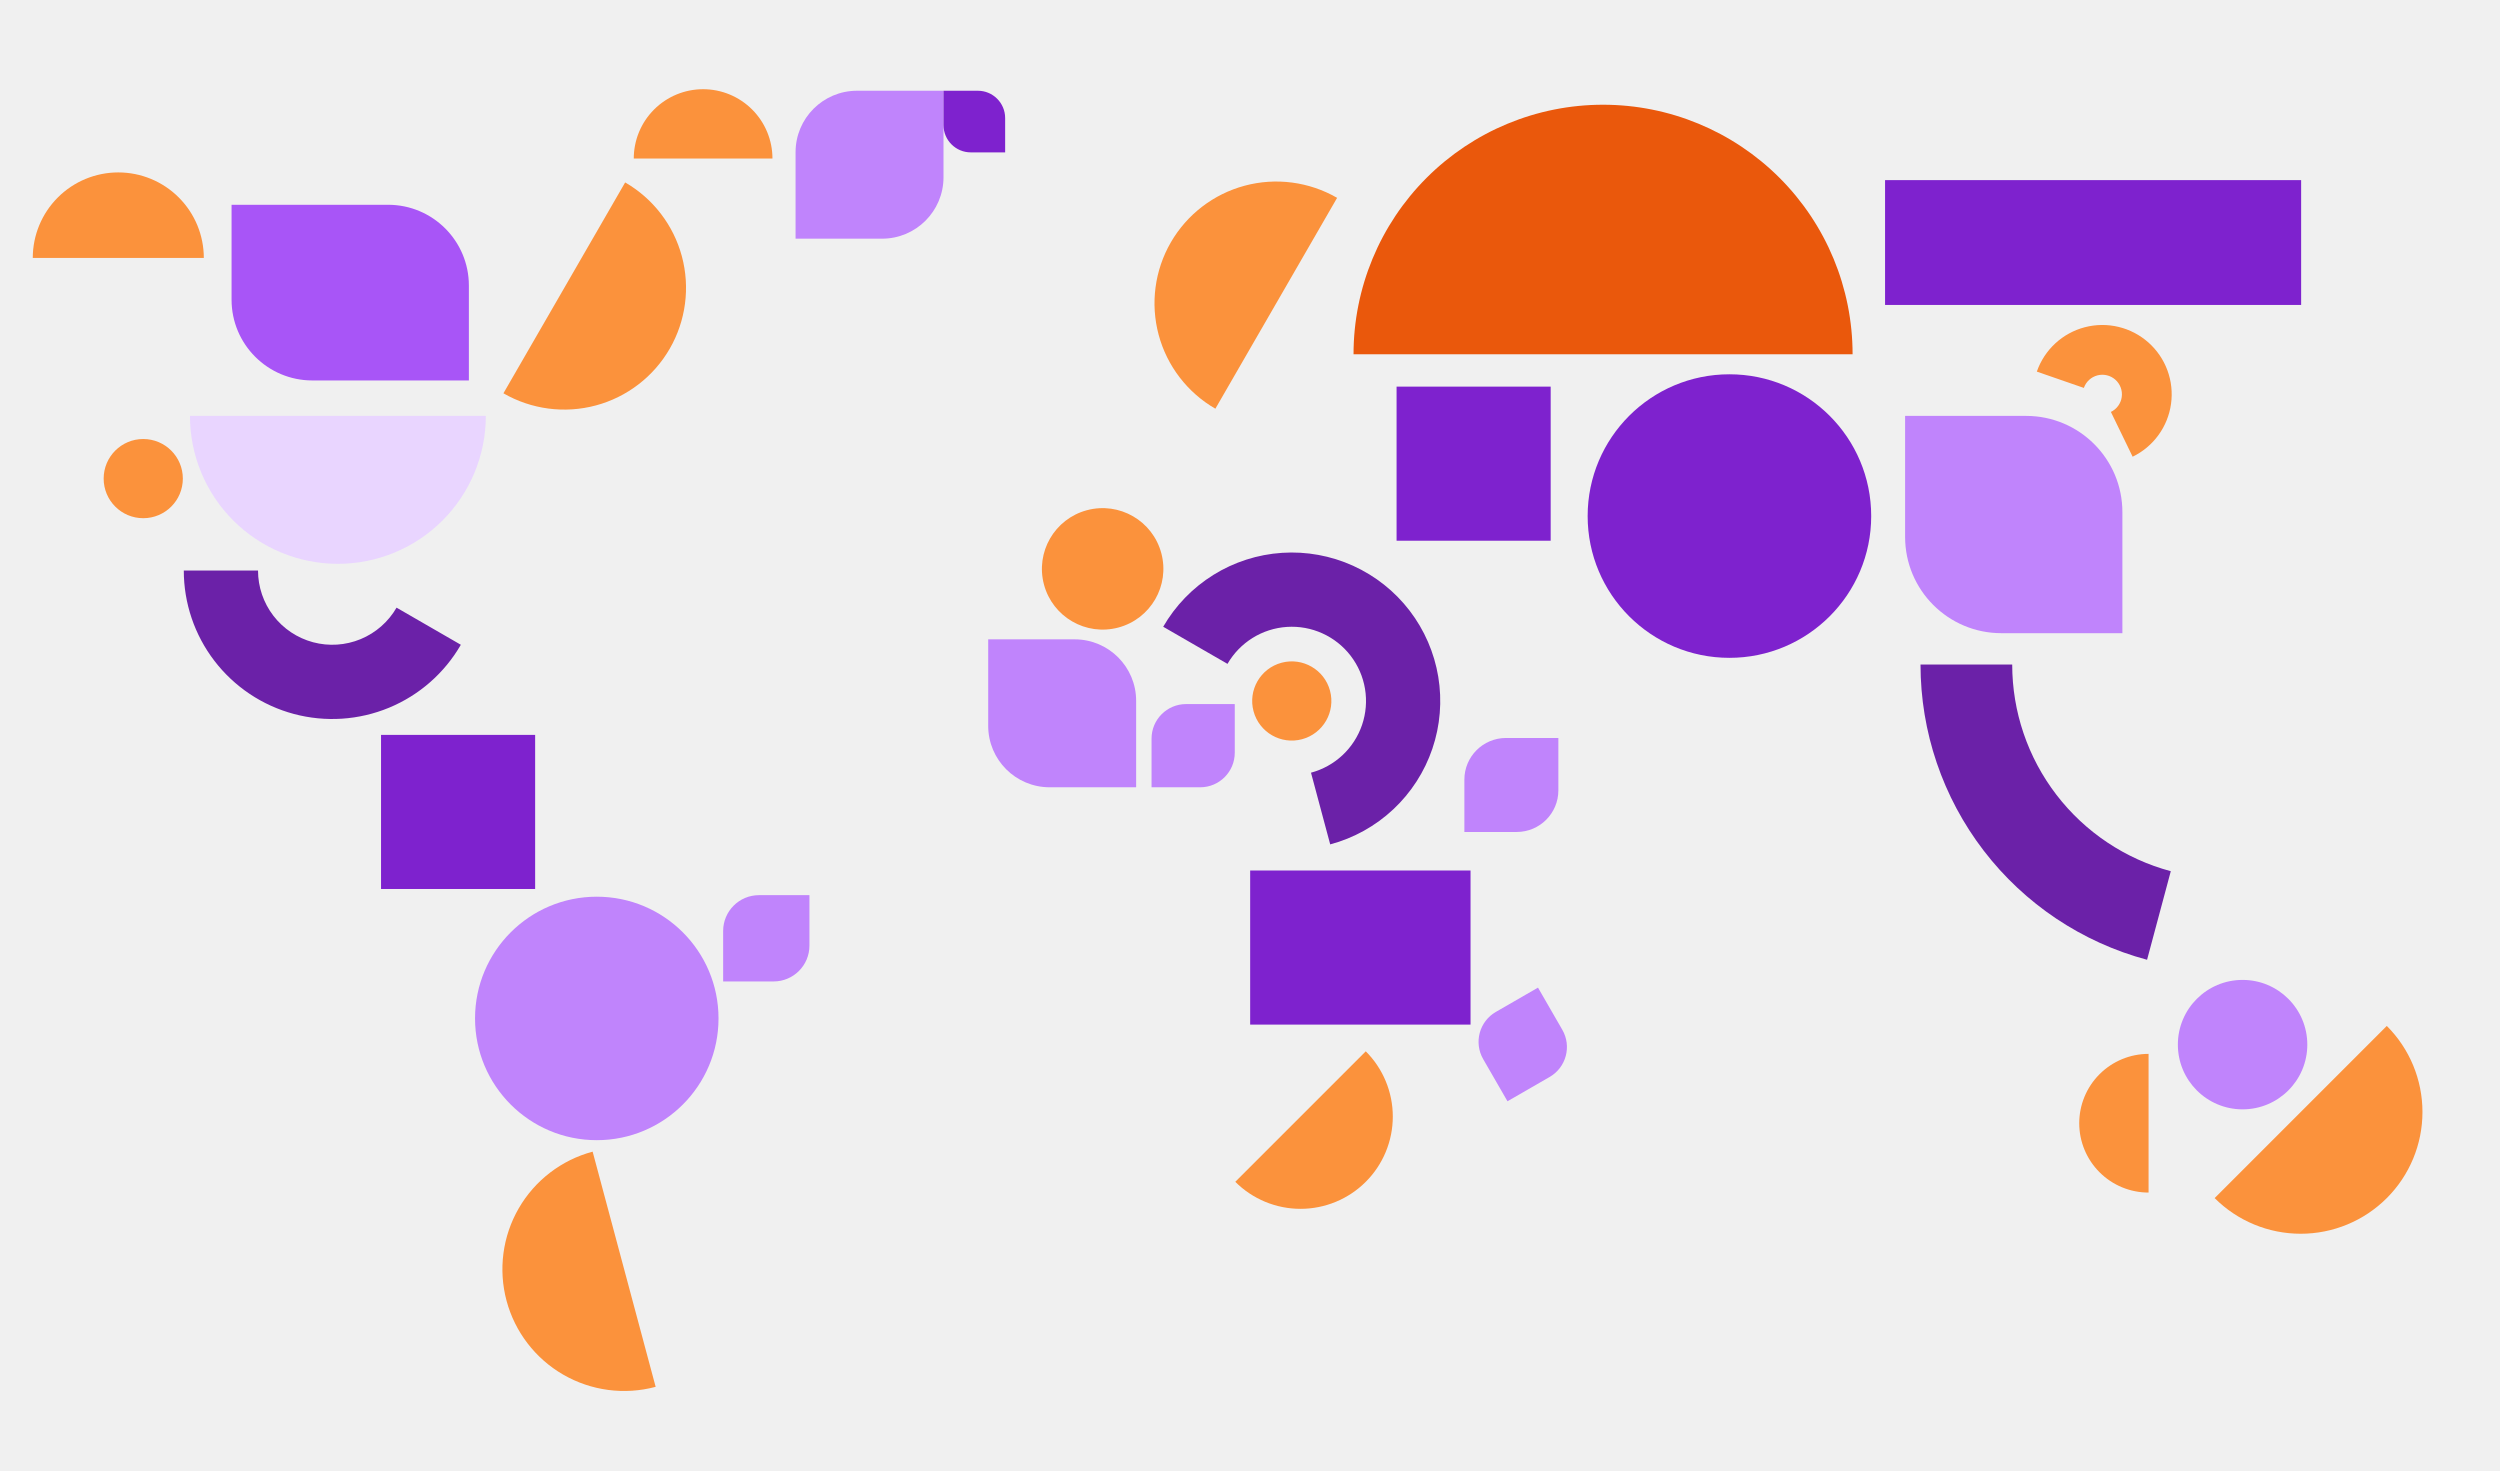
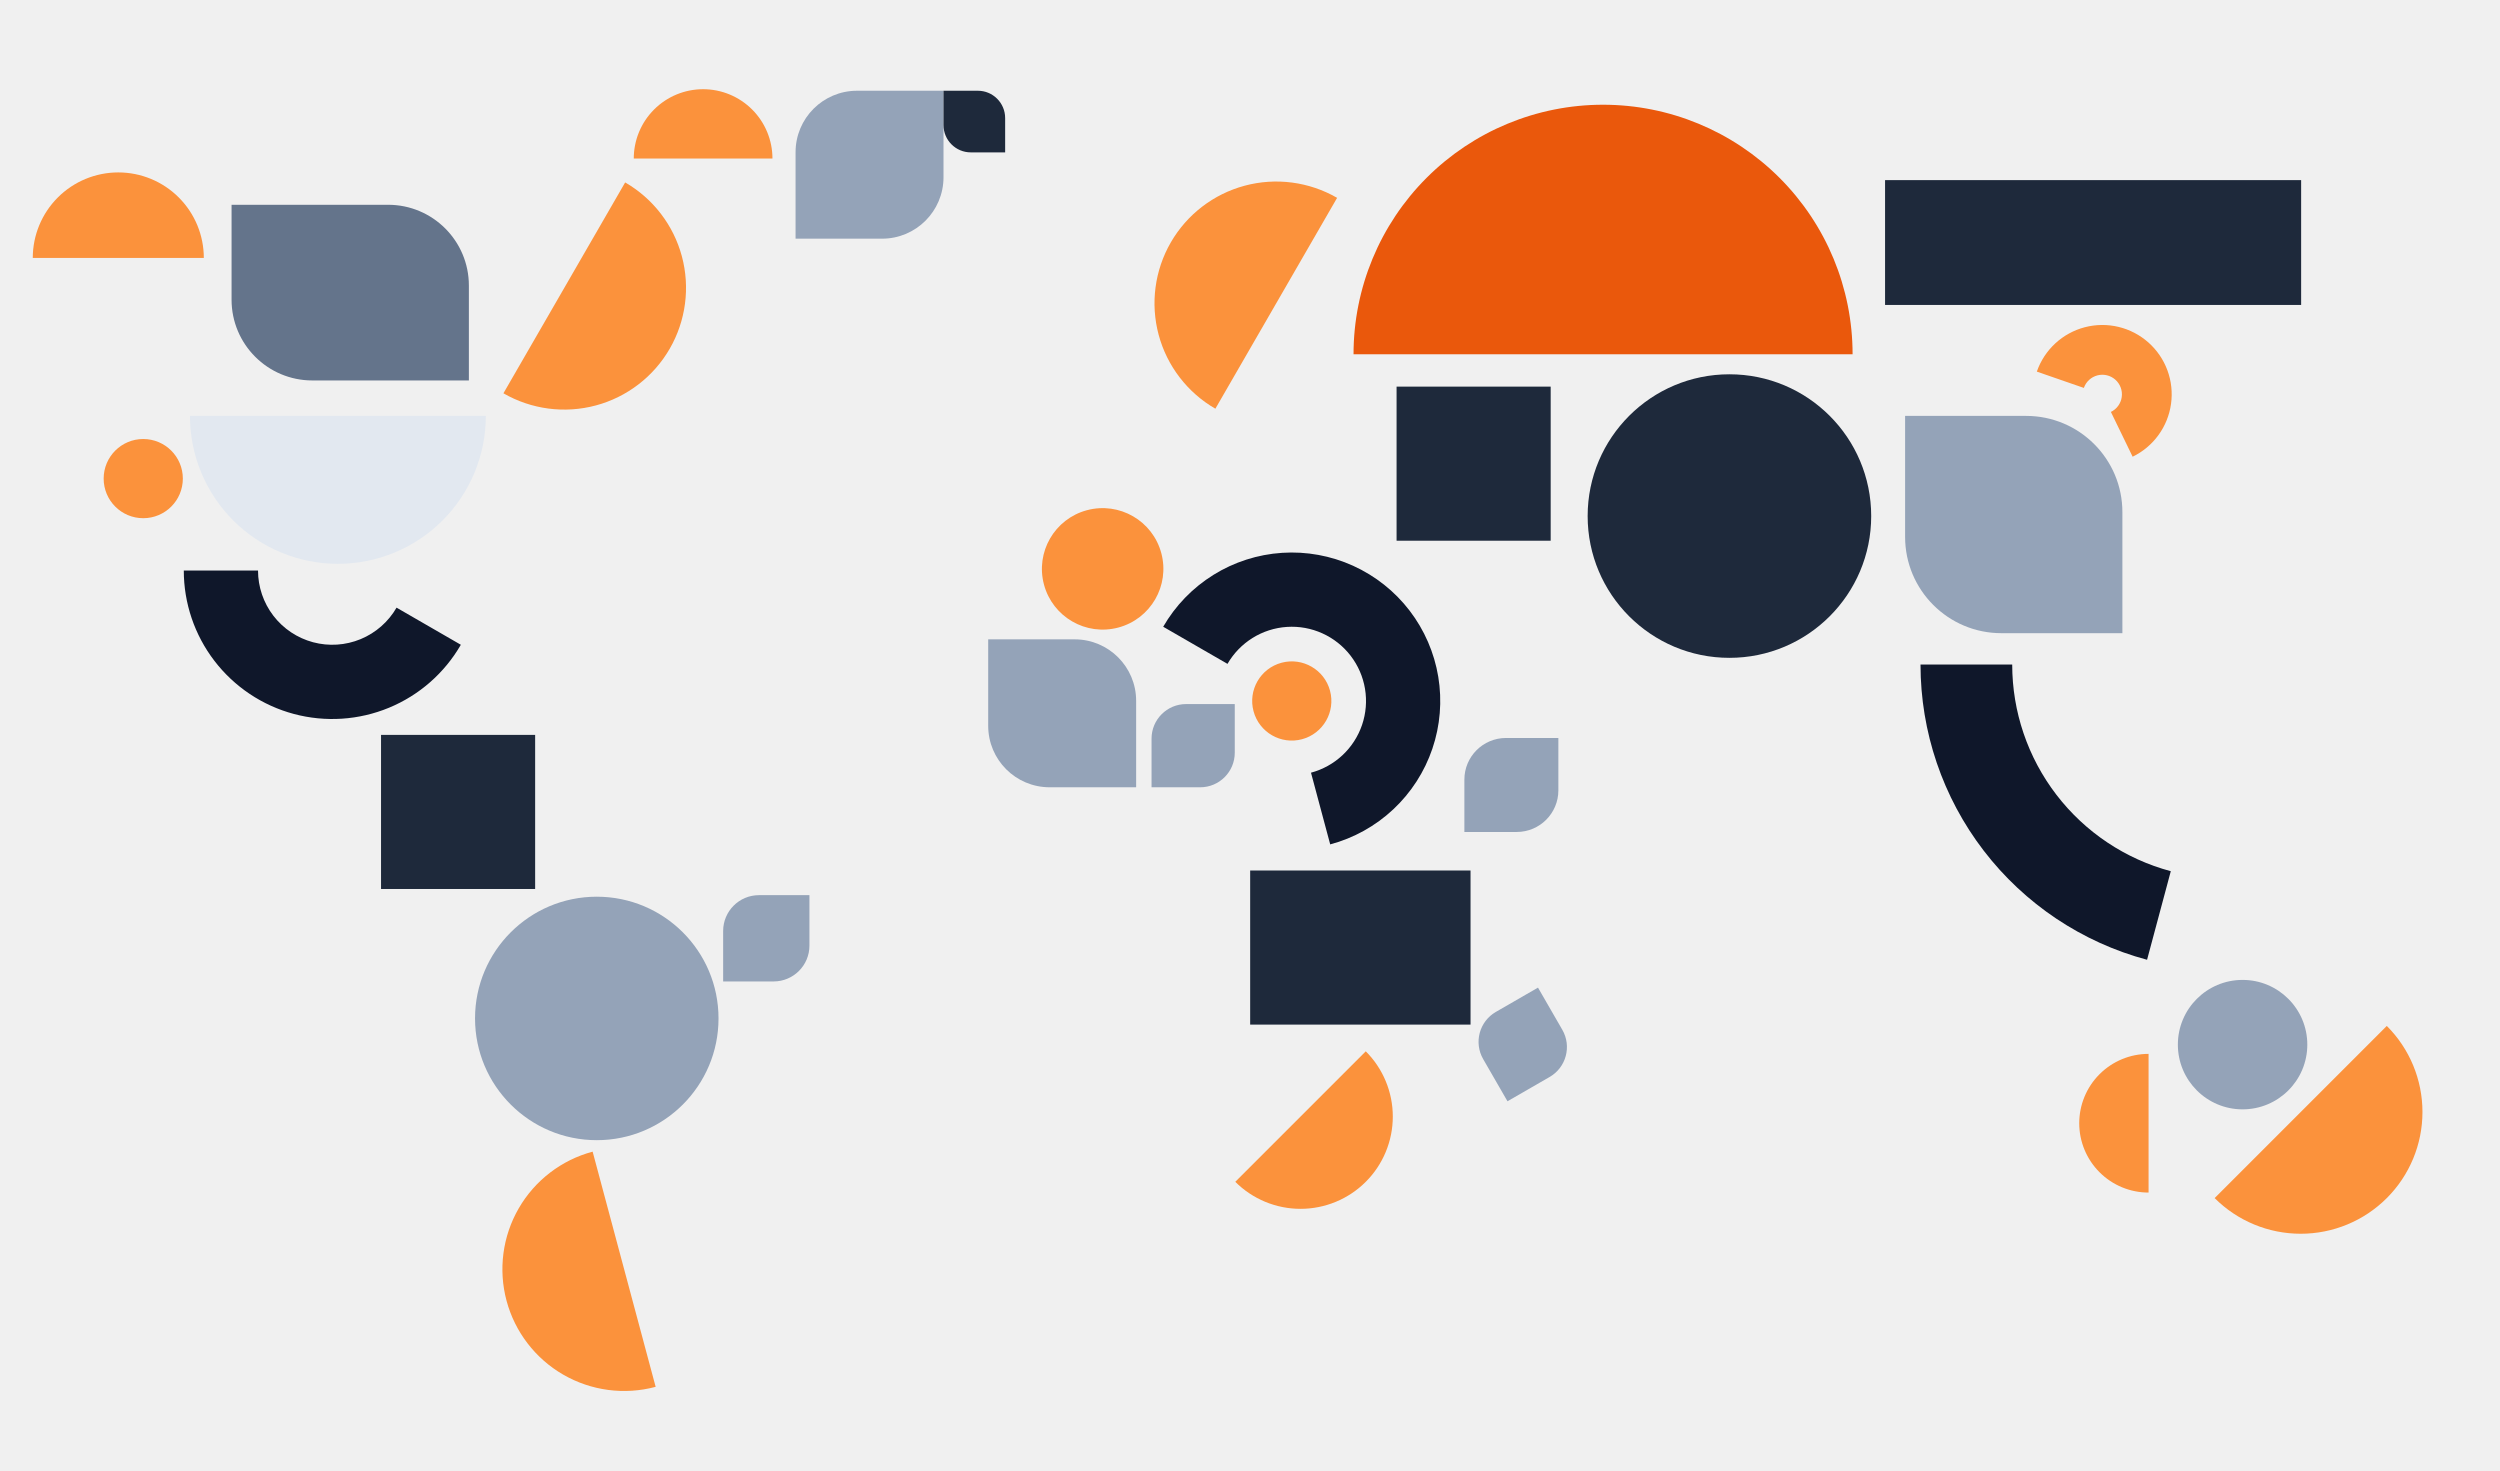
<svg xmlns="http://www.w3.org/2000/svg" width="1831" height="1077" viewBox="0 0 1831 1077" fill="none">
  <g clip-path="url(#clip0_158_1417)">
-     <rect x="279.073" y="538.232" width="112.864" height="112.864" fill="#7E22CE" />
-     <rect x="1022.85" y="283.16" width="112.864" height="112.864" fill="#7E22CE" />
-     <rect x="1380.62" y="131.922" width="304.733" height="91.42" fill="#7E22CE" />
-     <rect x="915.625" y="637.553" width="161.395" height="112.864" fill="#7E22CE" />
-     <circle cx="437.082" cy="745.902" r="89.162" fill="#C084FC" />
-     <circle cx="1266.63" cy="377.966" r="103.835" fill="#7E22CE" />
-     <circle cx="1642.47" cy="765.089" r="47.403" fill="#C084FC" />
+     <rect x="279.073" y="538.232" width="112.864" height="112.864" fill="#1e293b" />
+     <rect x="1022.85" y="283.16" width="112.864" height="112.864" fill="#1e293b" />
+     <rect x="1380.62" y="131.922" width="304.733" height="91.42" fill="#1e293b" />
+     <rect x="915.625" y="637.553" width="161.395" height="112.864" fill="#1e293b" />
+     <circle cx="437.082" cy="745.902" r="89.162" fill="#94a3b8" />
+     <circle cx="1266.63" cy="377.966" r="103.835" fill="#1e293b" />
+     <circle cx="1642.47" cy="765.089" r="47.403" fill="#94a3b8" />
    <path d="M434.044 843.469C411.202 849.59 391.728 864.533 379.904 885.012C368.08 905.492 364.876 929.829 370.997 952.671C377.117 975.512 392.061 994.987 412.54 1006.81C433.019 1018.63 457.356 1021.84 480.198 1015.72L457.121 929.594L434.044 843.469Z" fill="#FB923C" />
    <path d="M904.722 865.56C910.998 871.835 918.447 876.813 926.647 880.209C934.846 883.605 943.634 885.353 952.508 885.353C961.383 885.353 970.171 883.605 978.37 880.209C986.569 876.813 994.019 871.835 1000.29 865.56C1006.57 859.284 1011.55 851.834 1014.94 843.635C1018.34 835.436 1020.09 826.648 1020.09 817.773C1020.09 808.899 1018.34 800.111 1014.94 791.912C1011.55 783.712 1006.57 776.263 1000.29 769.987L952.508 817.773L904.722 865.56Z" fill="#FB923C" />
    <path d="M979.298 144.902C958.819 133.078 934.482 129.874 911.64 135.994C888.799 142.115 869.324 157.058 857.5 177.537C845.677 198.017 842.472 222.354 848.593 245.196C854.713 268.037 869.657 287.512 890.136 299.336L934.717 222.119L979.298 144.902Z" fill="#FB923C" />
    <path d="M1622 877.483C1638.72 894.205 1661.4 903.599 1685.04 903.599C1708.69 903.599 1731.37 894.205 1748.09 877.483C1764.81 860.762 1774.21 838.083 1774.21 814.436C1774.21 790.789 1764.81 768.11 1748.09 751.389L1685.04 814.436L1622 877.483Z" fill="#FB923C" />
    <path d="M368.705 288.049C389.184 299.873 413.521 303.077 436.363 296.956C459.204 290.836 478.679 275.893 490.503 255.413C502.327 234.934 505.531 210.597 499.41 187.755C493.29 164.913 478.346 145.439 457.867 133.615L413.286 210.832L368.705 288.049Z" fill="#FB923C" />
    <path d="M149.279 188.918C149.279 172.305 142.679 156.373 130.932 144.625C119.185 132.878 103.253 126.279 86.639 126.279C70.026 126.279 54.094 132.878 42.347 144.625C30.599 156.373 24 172.305 24 188.918L86.639 188.918H149.279Z" fill="#FB923C" />
    <path d="M565.747 116.121C565.747 102.651 560.396 89.733 550.871 80.208C541.347 70.683 528.428 65.332 514.958 65.332C501.488 65.332 488.57 70.683 479.045 80.208C469.52 89.733 464.169 102.651 464.169 116.121L514.958 116.121H565.747Z" fill="#FB923C" />
    <path d="M1573.62 771.861C1560.15 771.861 1547.23 777.212 1537.71 786.737C1528.18 796.261 1522.83 809.18 1522.83 822.65C1522.83 836.12 1528.18 849.038 1537.71 858.563C1547.23 868.088 1560.15 873.438 1573.62 873.438L1573.62 822.65L1573.62 771.861Z" fill="#FB923C" />
    <path d="M1561.94 334.496C1569.45 330.85 1575.95 325.407 1580.86 318.649C1585.77 311.891 1588.93 304.027 1590.07 295.753C1591.22 287.479 1590.3 279.052 1587.41 271.216C1584.52 263.38 1579.74 256.379 1573.49 250.832C1567.25 245.285 1559.73 241.364 1551.61 239.415C1543.49 237.467 1535.01 237.552 1526.93 239.662C1518.85 241.772 1511.41 245.843 1505.28 251.513C1499.15 257.184 1494.51 264.279 1491.77 272.171L1526.22 284.108C1526.99 281.881 1528.3 279.878 1530.03 278.277C1531.76 276.676 1533.86 275.527 1536.14 274.932C1538.42 274.336 1540.81 274.312 1543.11 274.862C1545.4 275.412 1547.52 276.519 1549.28 278.085C1551.05 279.651 1552.4 281.627 1553.21 283.839C1554.03 286.05 1554.29 288.429 1553.96 290.765C1553.64 293.1 1552.75 295.32 1551.36 297.228C1549.98 299.135 1548.14 300.672 1546.02 301.701L1561.94 334.496Z" fill="#FB923C" />
    <path d="M991.326 259.458C991.326 210.988 1010.58 164.503 1044.85 130.229C1079.13 95.956 1125.61 76.701 1174.08 76.701C1222.55 76.701 1269.04 95.955 1303.31 130.229C1337.59 164.503 1356.84 210.988 1356.84 259.458L1174.08 259.458L991.326 259.458Z" fill="#EA580C" />
-     <path d="M343.405 209.144C343.405 176.469 316.917 149.98 284.241 149.98H169.595V219.482C169.595 252.157 196.083 278.645 228.758 278.645H343.405V209.144Z" fill="#A855F7" />
-     <path d="M555.88 655.611C541.383 655.611 529.63 667.363 529.63 681.861L529.63 718.815L566.584 718.815C581.082 718.815 592.834 707.062 592.834 692.565L592.834 655.611L555.88 655.611Z" fill="#C084FC" />
-     <path d="M868.705 515.66C854.725 515.66 843.392 526.992 843.392 540.972L843.392 576.606L879.026 576.606C893.006 576.606 904.339 565.273 904.339 551.294L904.339 515.66L868.705 515.66Z" fill="#C084FC" />
-     <path d="M1095.56 741.128C1083.45 748.11 1079.3 763.588 1086.28 775.699L1104.08 806.57L1134.95 788.772C1147.06 781.79 1151.22 766.311 1144.23 754.2L1126.43 723.329L1095.56 741.128Z" fill="#C084FC" />
-     <path d="M832.106 513.257C832.106 488.404 811.959 468.257 787.106 468.257L723.757 468.257L723.757 531.606C723.757 556.459 743.904 576.606 768.757 576.606L832.106 576.606L832.106 513.257Z" fill="#C084FC" />
-     <path d="M1103.01 540.49C1086.16 540.49 1072.51 554.145 1072.51 570.99L1072.51 609.337L1110.85 609.337C1127.7 609.337 1141.35 595.681 1141.35 578.837L1141.35 540.49L1103.01 540.49Z" fill="#C084FC" />
-     <path d="M1483.94 304.604C1522.87 304.604 1554.44 336.168 1554.44 375.104L1554.44 463.742L1465.8 463.742C1426.86 463.742 1395.3 432.178 1395.3 393.242L1395.3 304.604L1483.94 304.604Z" fill="#C084FC" />
-     <path d="M627.677 66.461C602.824 66.461 582.677 86.608 582.677 111.461L582.677 174.81L646.026 174.81C670.879 174.81 691.026 154.663 691.026 129.81L691.026 66.461L627.677 66.461Z" fill="#C084FC" />
-     <path d="M711.026 111.606C699.98 111.606 691.026 102.652 691.026 91.606L691.026 66.461L716.171 66.461C727.217 66.461 736.171 75.415 736.171 86.461L736.171 111.606L711.026 111.606Z" fill="#7E22CE" />
-     <path d="M139.121 304.604C139.121 333.34 150.537 360.899 170.856 381.219C191.176 401.538 218.735 412.954 247.471 412.954C276.207 412.954 303.766 401.538 324.085 381.219C344.405 360.899 355.82 333.34 355.82 304.604L247.471 304.604L139.121 304.604Z" fill="#E9D5FF" />
+     <path d="M343.405 209.144C343.405 176.469 316.917 149.98 284.241 149.98H169.595V219.482C169.595 252.157 196.083 278.645 228.758 278.645H343.405V209.144Z" fill="#64748b" />
+     <path d="M555.88 655.611C541.383 655.611 529.63 667.363 529.63 681.861L529.63 718.815L566.584 718.815C581.082 718.815 592.834 707.062 592.834 692.565L592.834 655.611L555.88 655.611Z" fill="#94a3b8" />
+     <path d="M868.705 515.66C854.725 515.66 843.392 526.992 843.392 540.972L843.392 576.606L879.026 576.606C893.006 576.606 904.339 565.273 904.339 551.294L904.339 515.66L868.705 515.66Z" fill="#94a3b8" />
+     <path d="M1095.56 741.128C1083.45 748.11 1079.3 763.588 1086.28 775.699L1104.08 806.57L1134.95 788.772C1147.06 781.79 1151.22 766.311 1144.23 754.2L1126.43 723.329L1095.56 741.128Z" fill="#94a3b8" />
+     <path d="M832.106 513.257C832.106 488.404 811.959 468.257 787.106 468.257L723.757 468.257L723.757 531.606C723.757 556.459 743.904 576.606 768.757 576.606L832.106 576.606L832.106 513.257Z" fill="#94a3b8" />
+     <path d="M1103.01 540.49C1086.16 540.49 1072.51 554.145 1072.51 570.99L1072.51 609.337L1110.85 609.337C1127.7 609.337 1141.35 595.681 1141.35 578.837L1141.35 540.49L1103.01 540.49Z" fill="#94a3b8" />
+     <path d="M1483.94 304.604C1522.87 304.604 1554.44 336.168 1554.44 375.104L1554.44 463.742L1465.8 463.742C1426.86 463.742 1395.3 432.178 1395.3 393.242L1395.3 304.604L1483.94 304.604Z" fill="#94a3b8" />
+     <path d="M627.677 66.461C602.824 66.461 582.677 86.608 582.677 111.461L582.677 174.81L646.026 174.81C670.879 174.81 691.026 154.663 691.026 129.81L691.026 66.461L627.677 66.461Z" fill="#94a3b8" />
+     <path d="M711.026 111.606C699.98 111.606 691.026 102.652 691.026 91.606L691.026 66.461L716.171 66.461C727.217 66.461 736.171 75.415 736.171 86.461L736.171 111.606L711.026 111.606Z" fill="#1e293b" />
+     <path d="M139.121 304.604C139.121 333.34 150.537 360.899 170.856 381.219C191.176 401.538 218.735 412.954 247.471 412.954C276.207 412.954 303.766 401.538 324.085 381.219C344.405 360.899 355.82 333.34 355.82 304.604L247.471 304.604L139.121 304.604Z" fill="#e2e8f0" />
    <rect x="966.603" y="477.888" width="57.995" height="57.995" rx="28.997" transform="rotate(75 966.603 477.888)" fill="#FB923C" />
    <rect x="839.031" y="362.165" width="88.961" height="88.961" rx="44.48" transform="rotate(75 839.031 362.165)" fill="#FB923C" />
    <rect x="133.912" y="321.534" width="57.995" height="57.995" rx="28.997" transform="rotate(90 133.912 321.534)" fill="#FB923C" />
-     <path d="M974.242 618.437C991.516 613.809 1007.38 604.992 1020.43 592.768C1033.48 580.544 1043.32 565.289 1049.07 548.356C1054.82 531.422 1056.3 513.332 1053.39 495.689C1050.47 478.045 1043.25 461.392 1032.37 447.205C1021.48 433.018 1007.26 421.734 990.976 414.354C974.688 406.974 956.831 403.725 938.986 404.894C921.142 406.064 903.862 411.616 888.676 421.059C873.49 430.503 860.867 443.545 851.926 459.032L899.012 486.217C903.483 478.474 909.794 471.952 917.387 467.231C924.98 462.509 933.62 459.733 942.542 459.148C951.464 458.563 960.393 460.188 968.537 463.878C976.682 467.568 983.79 473.21 989.233 480.304C994.676 487.397 998.286 495.724 999.742 504.545C1001.2 513.367 1000.46 522.412 997.583 530.879C994.709 539.346 989.791 546.973 983.265 553.085C976.74 559.197 968.807 563.606 960.17 565.92L974.242 618.437Z" fill="#6B21A8" />
-     <path d="M1406.58 486.706C1406.58 535.986 1422.84 583.888 1452.84 622.984C1482.84 662.081 1524.9 690.185 1572.51 702.94L1589.89 638.07C1556.57 629.142 1527.12 609.468 1506.12 582.101C1485.12 554.734 1473.74 521.202 1473.74 486.706L1406.58 486.706Z" fill="#6B21A8" />
-     <path d="M134.607 417.86C134.607 441.797 142.505 465.066 157.078 484.057C171.65 503.048 192.081 516.699 215.203 522.895C238.325 529.09 262.845 527.483 284.96 518.323C307.076 509.162 325.551 492.96 337.519 472.23L290.433 445.045C284.449 455.41 275.212 463.511 264.154 468.091C253.096 472.671 240.836 473.475 229.275 470.377C217.714 467.279 207.499 460.454 200.212 450.958C192.926 441.463 188.977 429.828 188.977 417.86L134.607 417.86Z" fill="#6B21A8" />
+     <path d="M974.242 618.437C991.516 613.809 1007.38 604.992 1020.43 592.768C1033.48 580.544 1043.32 565.289 1049.07 548.356C1054.82 531.422 1056.3 513.332 1053.39 495.689C1050.47 478.045 1043.25 461.392 1032.37 447.205C1021.48 433.018 1007.26 421.734 990.976 414.354C974.688 406.974 956.831 403.725 938.986 404.894C921.142 406.064 903.862 411.616 888.676 421.059C873.49 430.503 860.867 443.545 851.926 459.032L899.012 486.217C903.483 478.474 909.794 471.952 917.387 467.231C924.98 462.509 933.62 459.733 942.542 459.148C951.464 458.563 960.393 460.188 968.537 463.878C976.682 467.568 983.79 473.21 989.233 480.304C994.676 487.397 998.286 495.724 999.742 504.545C1001.2 513.367 1000.46 522.412 997.583 530.879C994.709 539.346 989.791 546.973 983.265 553.085C976.74 559.197 968.807 563.606 960.17 565.92L974.242 618.437Z" fill="#0f172a" />
+     <path d="M1406.58 486.706C1406.58 535.986 1422.84 583.888 1452.84 622.984C1482.84 662.081 1524.9 690.185 1572.51 702.94L1589.89 638.07C1556.57 629.142 1527.12 609.468 1506.12 582.101C1485.12 554.734 1473.74 521.202 1473.74 486.706L1406.58 486.706Z" fill="#0f172a" />
+     <path d="M134.607 417.86C134.607 441.797 142.505 465.066 157.078 484.057C171.65 503.048 192.081 516.699 215.203 522.895C238.325 529.09 262.845 527.483 284.96 518.323C307.076 509.162 325.551 492.96 337.519 472.23L290.433 445.045C284.449 455.41 275.212 463.511 264.154 468.091C253.096 472.671 240.836 473.475 229.275 470.377C217.714 467.279 207.499 460.454 200.212 450.958C192.926 441.463 188.977 429.828 188.977 417.86L134.607 417.86Z" fill="#0f172a" />
  </g>
  <defs>
    <clipPath id="clip0_158_1417">
      <rect width="1831" height="1077" fill="white" />
    </clipPath>
  </defs>
</svg>
